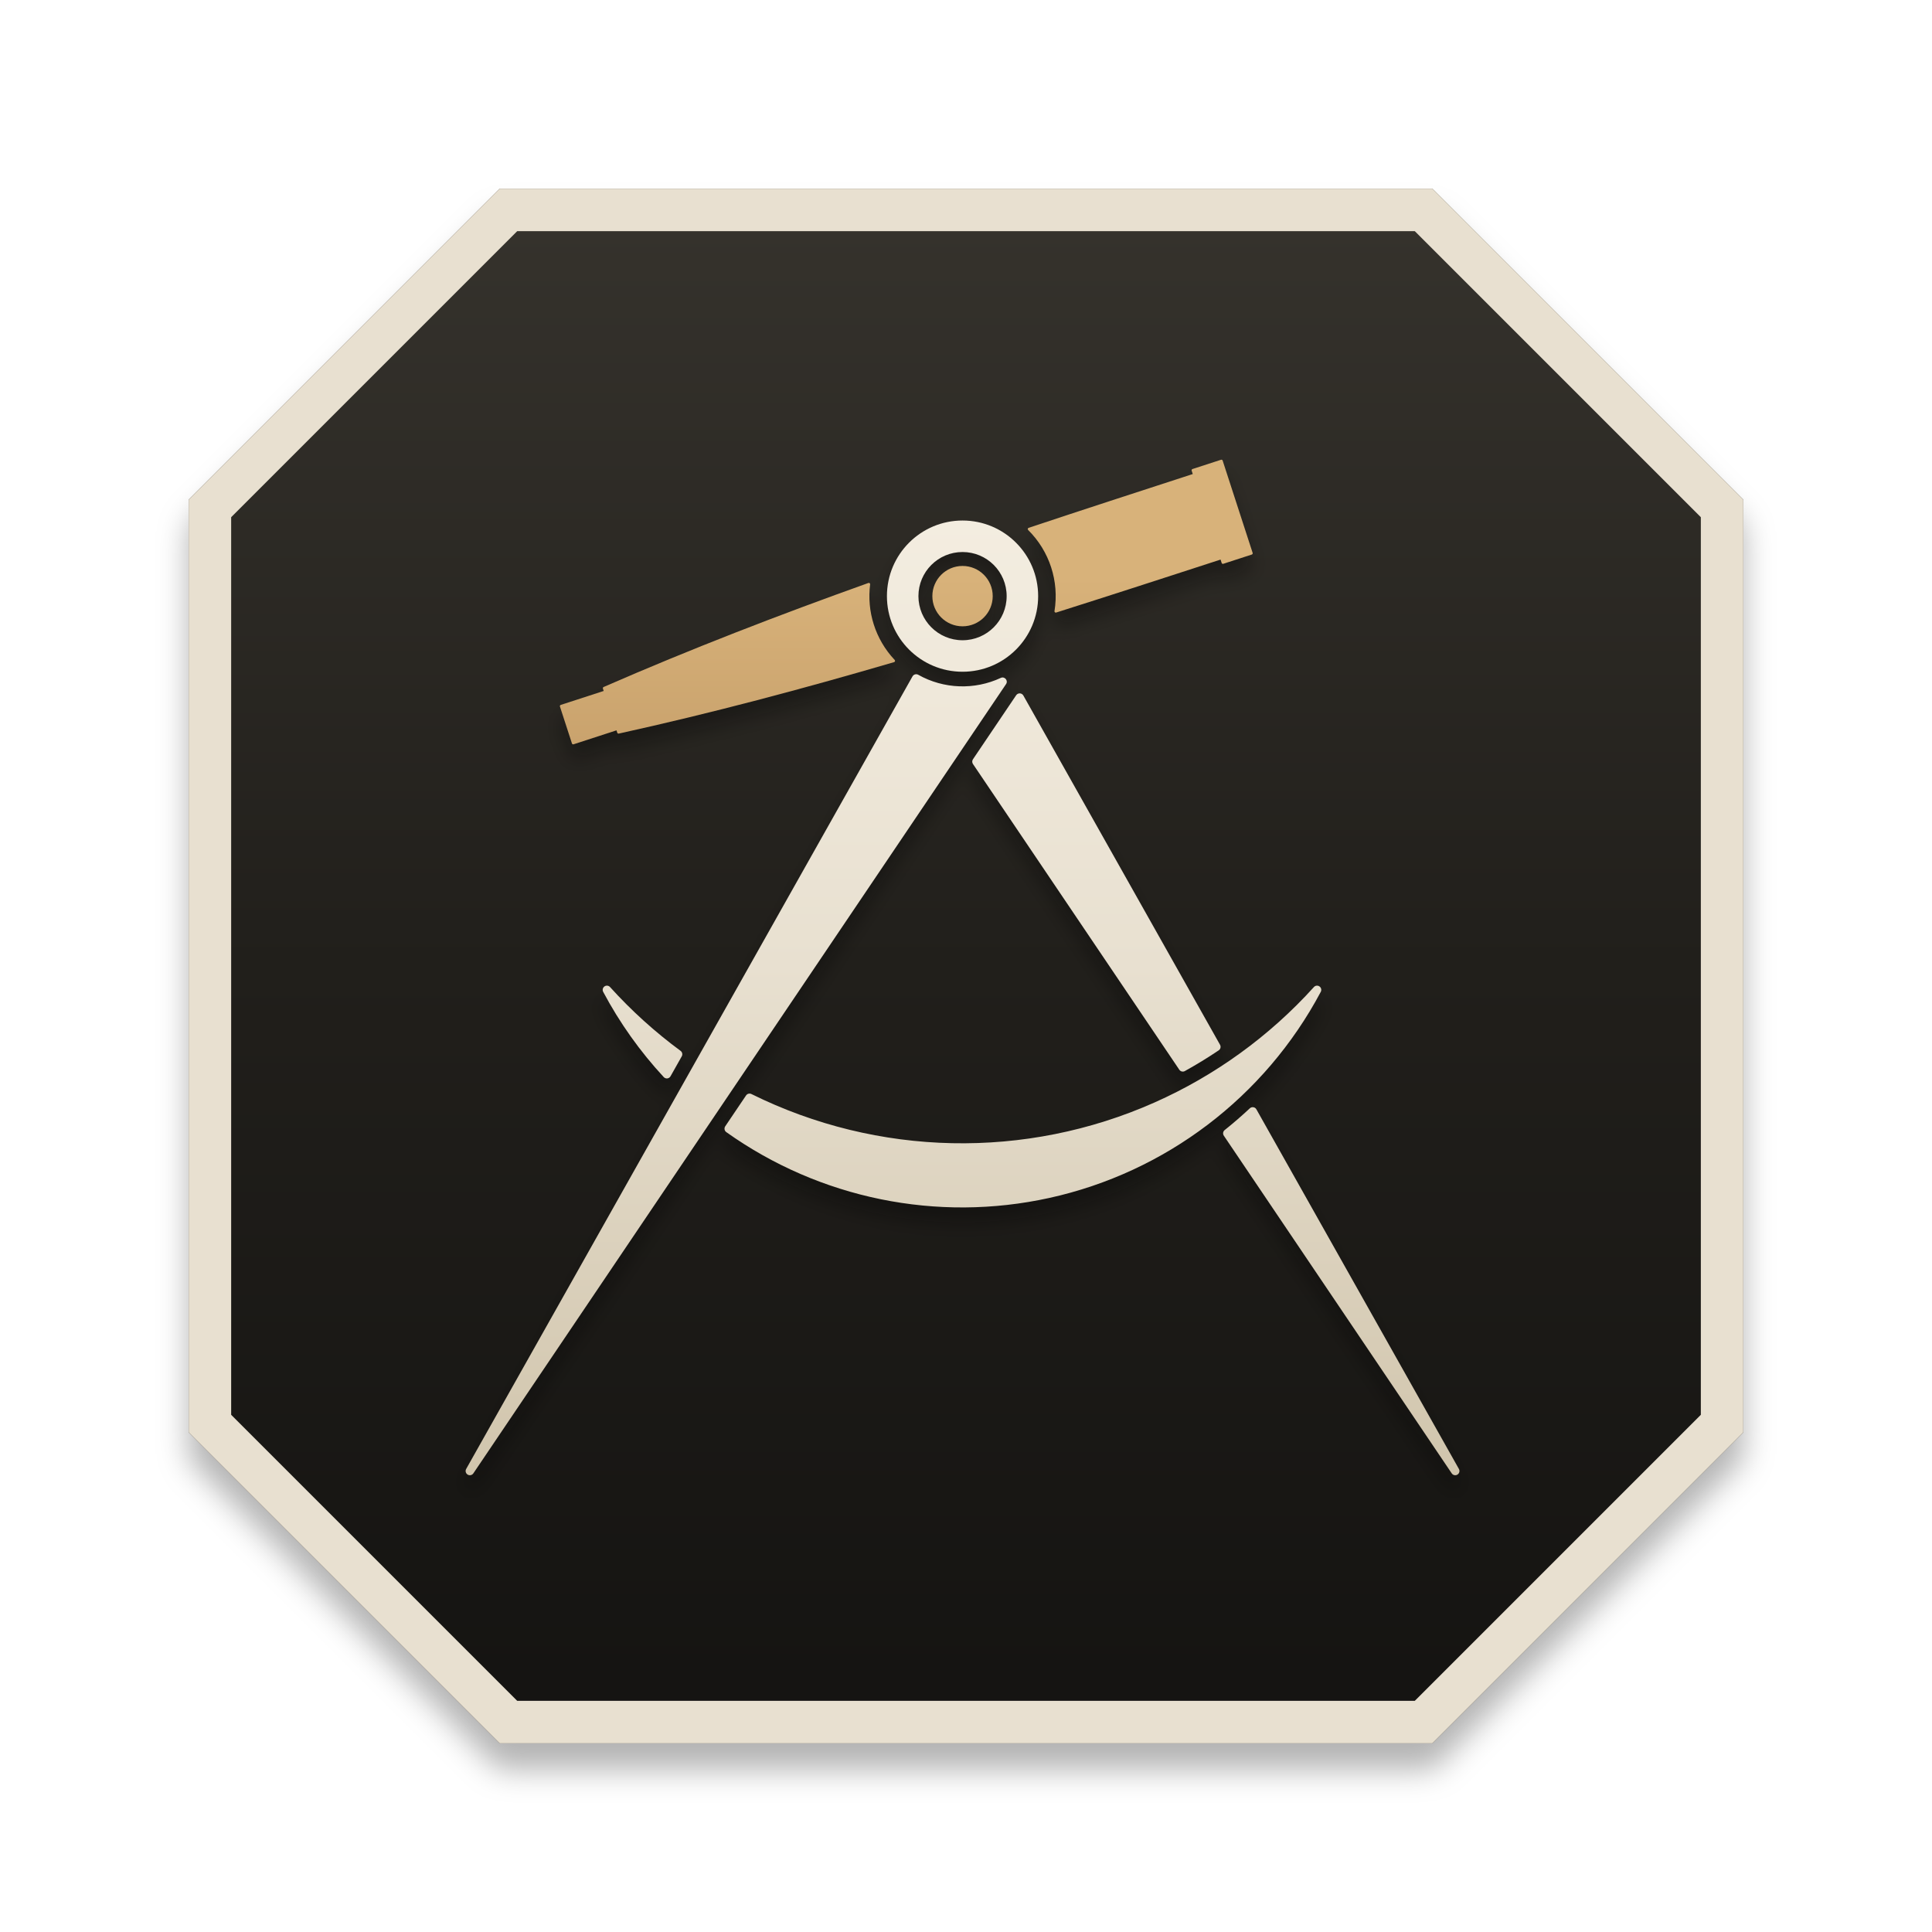
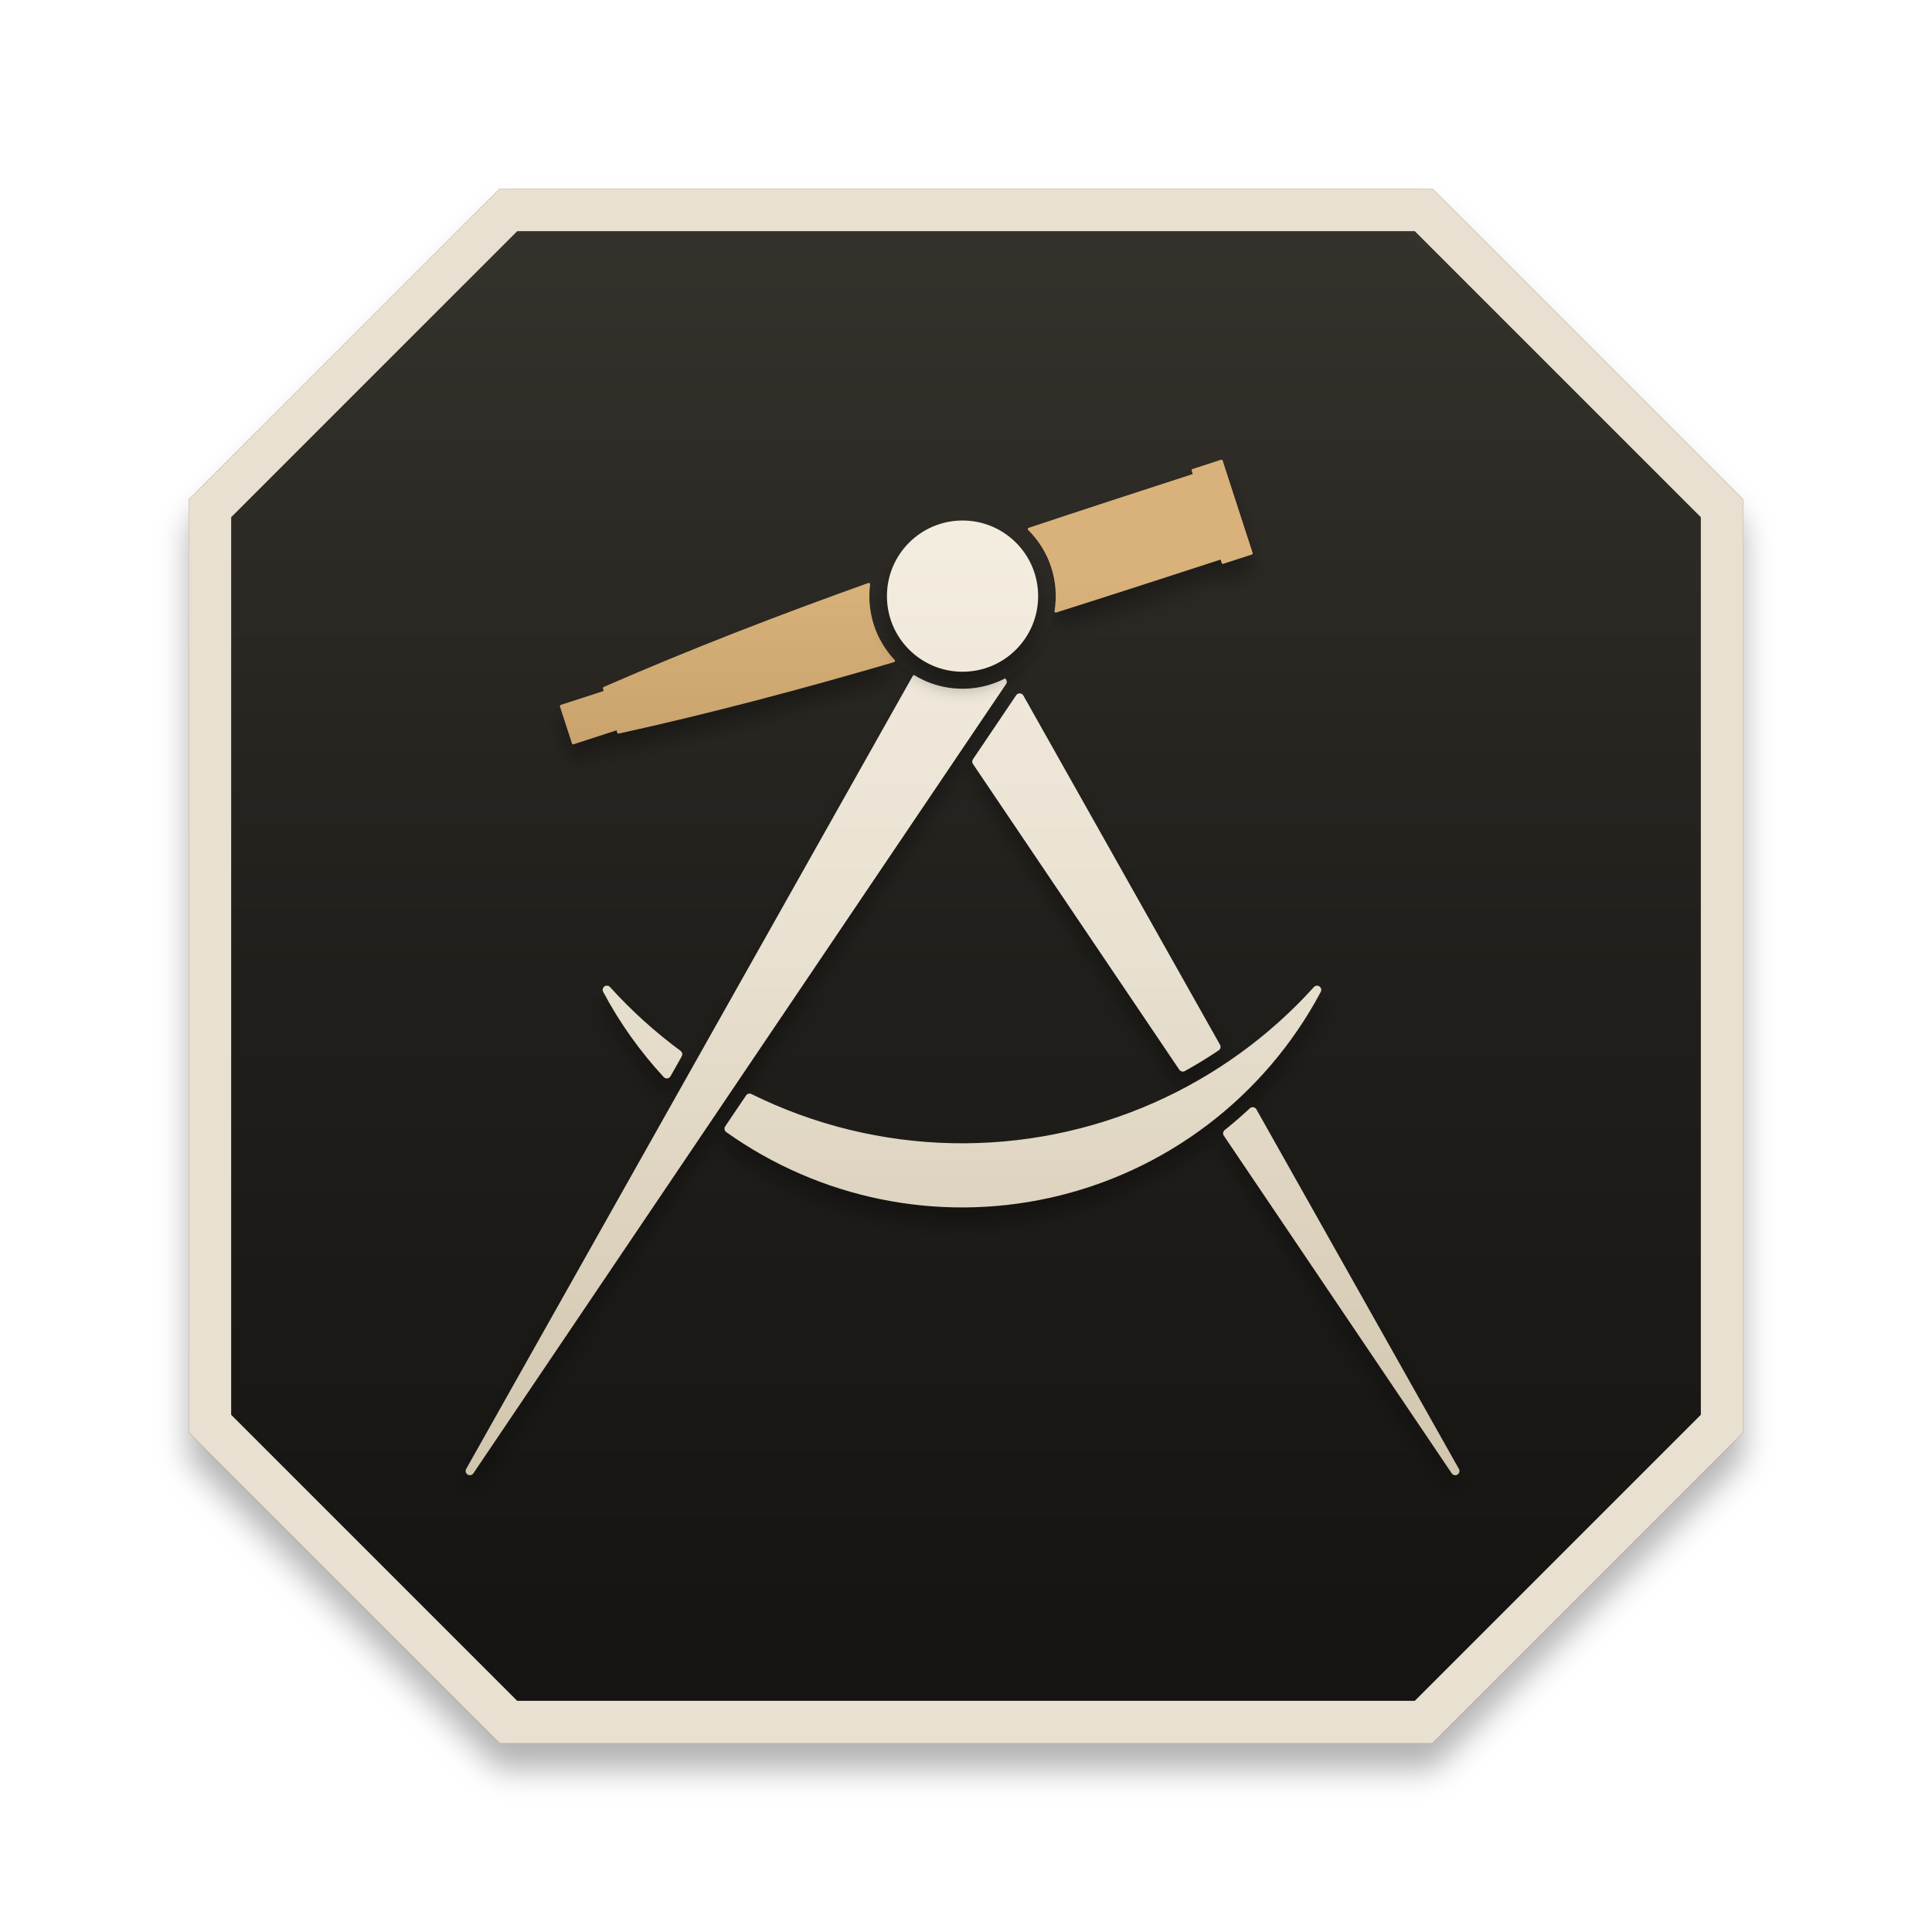
<svg xmlns="http://www.w3.org/2000/svg" width="1024" height="1024" viewBox="0 0 1024 1024">
  <defs>
    <filter id="filter-1" filterUnits="userSpaceOnUse" x="60" y="60" width="904" height="904" data-vc-blend="multiply" color-interpolation-filters="sRGB">
      <feGaussianBlur in="SourceAlpha" stdDeviation="8" />
      <feOffset dx="0" dy="14" result="shadow" />
      <feFlood flood-color="#000000" flood-opacity="0.3" />
      <feComposite in2="shadow" operator="in" result="paint" />
      <feMerge>
        <feMergeNode in="paint" />
        <feMergeNode in="SourceGraphic" />
      </feMerge>
    </filter>
    <linearGradient id="linear-gradient-1" x1="512" y1="100" x2="512" y2="924" gradientUnits="userSpaceOnUse">
      <stop offset="0" stop-color="#36332d" />
      <stop offset="0.5" stop-color="#211f1b" />
      <stop offset="1" stop-color="#141311" />
    </linearGradient>
    <filter id="filter-2" filterUnits="userSpaceOnUse" x="221.794" y="218.647" width="576.744" height="588.254" data-vc-blend="multiply" color-interpolation-filters="sRGB">
      <feGaussianBlur in="SourceAlpha" stdDeviation="5" />
      <feOffset dx="0" dy="8" result="shadow" />
      <feFlood flood-color="#050403" flood-opacity="0.35" />
      <feComposite in2="shadow" operator="in" result="paint" />
      <feMerge>
        <feMergeNode in="paint" />
        <feMergeNode in="SourceGraphic" />
      </feMerge>
    </filter>
    <linearGradient id="linear-gradient-2" x1="512" y1="219.6" x2="512" y2="804.4" gradientUnits="userSpaceOnUse">
      <stop offset="0" stop-color="#f6f0e4" />
      <stop offset="0.5" stop-color="#e8e0d0" />
      <stop offset="1" stop-color="#cfc3aa" />
    </linearGradient>
    <linearGradient id="linear-gradient-3" x1="512" y1="305.6" x2="512" y2="718.4" gradientUnits="userSpaceOnUse">
      <stop offset="0" stop-color="#d8b27a" />
      <stop offset="0.55" stop-color="#b38b59" />
      <stop offset="1" stop-color="#8d6a3e" />
    </linearGradient>
  </defs>
  <g id="Alidade_app_icon" data-name="Alidade app icon">
    <g filter="url(#filter-1)">
      <path id="Tile" d="M264.8 100 L759.2 100 L924 264.8 L924 759.2 L759.2 924 L264.8 924 L100 759.2 L100 264.8 Z" fill="url(#linear-gradient-1)" />
    </g>
    <path id="Border" d="M269.465 111.261 L754.535 111.261 L912.739 269.465 L912.739 754.535 L754.535 912.739 L269.465 912.739 L111.261 754.535 L111.261 269.465 Z" fill="none" stroke="#e8e0d0" stroke-width="22.523" />
    <g filter="url(#filter-2)">
      <g id="Alidade">
        <g>
          <g id="Telescope_pivot___exact_Caliper_hinge_ring_and_pin___ring" data-name="Telescope pivot — exact Caliper hinge ring and pin · ring">
            <path id="Telescope_pivot___exact_Caliper_hinge_ring_and_pin___ring-2" data-name="Telescope pivot — exact Caliper hinge ring and pin · ring" d="M470.09 315.963 C470.09 293.83 488.033 275.887 510.166 275.887 C532.3 275.887 550.242 293.83 550.242 315.963 C550.242 338.097 532.3 356.039 510.166 356.039 C488.033 356.039 470.09 338.097 470.09 315.963 Z M510.166 292.583 C497.254 292.583 486.786 303.051 486.786 315.963 C486.786 328.876 497.254 339.344 510.166 339.344 C523.079 339.344 533.547 328.876 533.547 315.963 C533.547 303.051 523.079 292.583 510.166 292.583 Z" fill="url(#linear-gradient-2)" />
          </g>
-           <g id="Telescope_pivot___exact_Caliper_hinge_ring_and_pin___pin" data-name="Telescope pivot — exact Caliper hinge ring and pin · pin">
-             <path id="Telescope_pivot___exact_Caliper_hinge_ring_and_pin___pin-2" data-name="Telescope pivot — exact Caliper hinge ring and pin · pin" d="M494.17 315.963 C494.17 307.129 501.332 299.967 510.166 299.967 C519.001 299.967 526.162 307.129 526.162 315.963 C526.162 324.798 519.001 331.959 510.166 331.959 C501.332 331.959 494.17 324.798 494.17 315.963 Z" fill="url(#linear-gradient-3)" />
-           </g>
          <g id="A-stand___whole_left_leg_over_bow_and_right_leg" data-name="A-stand — whole left leg over bow and right leg">
            <path id="A-stand___whole_left_leg_over_bow_and_right_leg-2" data-name="A-stand — whole left leg over bow and right leg" d="M483.646 358.499 C484.252 357.423 485.617 357.042 486.693 357.648 C500.166 365.244 516.543 365.792 530.432 359.299 C532.476 358.343 534.495 360.705 533.232 362.576 L250.884 780.916 C250.213 781.91 248.877 782.198 247.856 781.567 C246.835 780.937 246.494 779.613 247.082 778.568 Z" fill="url(#linear-gradient-2)" />
          </g>
          <g id="Right_leg___behind_left_leg_and_extended_circular_bow" data-name="Right leg — behind left leg and extended circular bow">
            <path id="Right_leg___behind_left_leg_and_extended_circular_bow-2" data-name="Right leg — behind left leg and extended circular bow" d="M538.595 368.485 C539.524 367.11 541.583 367.193 542.397 368.639 L646.643 553.75 C647.215 554.766 646.911 556.051 645.943 556.702 C640.126 560.617 634.139 564.282 627.996 567.686 C626.982 568.248 625.707 567.942 625.059 566.981 L515.686 404.93 C515.176 404.174 515.176 403.184 515.686 402.428 Z M662.433 587.426 C663.49 586.437 665.199 586.7 665.909 587.961 L773.25 778.568 C773.839 779.613 773.498 780.937 772.477 781.567 C771.456 782.198 770.12 781.91 769.449 780.916 L648.655 601.942 C648.003 600.976 648.202 599.671 649.114 598.944 C653.692 595.291 658.136 591.45 662.433 587.426 Z" fill="url(#linear-gradient-2)" />
          </g>
          <g id="Bow___62_degree_circle_crescent__behind_left_and_over_right" data-name="Bow — 62 degree circle crescent, behind left and over right">
            <path id="Bow___62_degree_circle_crescent__behind_left_and_over_right-2" data-name="Bow — 62 degree circle crescent, behind left and over right" d="M320.389 522.825 C321.313 522.176 322.575 522.318 323.332 523.155 C334.662 535.688 347.195 547.011 360.723 556.976 C361.632 557.646 361.899 558.889 361.345 559.874 L355.384 570.459 C354.64 571.779 352.823 571.992 351.794 570.881 C339.23 557.305 328.432 542.129 319.699 525.705 C319.169 524.708 319.465 523.473 320.389 522.825 Z M696.402 523.155 C697.159 522.318 698.421 522.176 699.345 522.825 C700.269 523.473 700.565 524.708 700.035 525.705 C670.401 581.439 617.767 621.39 556.117 634.945 C496.696 648.009 434.487 635.315 384.944 600.039 C383.956 599.335 383.709 597.972 384.388 596.967 L395.425 580.613 C396.051 579.685 397.267 579.364 398.271 579.861 C465.247 613.029 543.586 614.682 611.915 584.342 L611.915 584.342 C644.045 570.077 672.826 549.232 696.402 523.155 Z" fill="url(#linear-gradient-2)" />
          </g>
          <g id="Telescope___original_refractor_scaled_to_bow-circle_chord" data-name="Telescope — original refractor scaled to bow-circle chord">
            <path id="Telescope___original_refractor_scaled_to_bow-circle_chord-2" data-name="Telescope — original refractor scaled to bow-circle chord" d="M647.165 243.681 C647.526 243.564 647.915 243.761 648.032 244.123 L663.929 293.048 C664.046 293.41 663.849 293.798 663.487 293.915 L648.37 298.827 C648.009 298.944 647.62 298.747 647.503 298.385 L646.921 296.593 C617.901 306.022 588.88 315.45 559.79 324.661 C559.302 324.815 558.821 324.4 558.903 323.895 C561.457 308.113 556.287 292.163 544.931 280.901 C544.568 280.541 544.712 279.922 545.198 279.76 C574.148 270.112 603.168 260.681 632.188 251.252 L631.606 249.46 C631.489 249.098 631.687 248.71 632.048 248.593 Z M460.273 308.982 C460.755 308.81 461.251 309.208 461.187 309.717 C459.391 323.878 463.727 338.678 474.213 349.806 C474.564 350.179 474.397 350.794 473.905 350.938 C425.738 365.041 377.194 377.987 327.964 388.819 C327.619 388.895 327.271 388.696 327.162 388.36 L326.753 387.1 L304.008 394.49 C303.647 394.607 303.258 394.409 303.141 394.048 L296.782 374.478 C296.665 374.116 296.862 373.728 297.224 373.611 L319.969 366.221 L319.559 364.961 C319.45 364.624 319.614 364.259 319.938 364.117 C366.133 343.944 413.015 325.885 460.273 308.982 Z" fill="url(#linear-gradient-3)" />
          </g>
        </g>
      </g>
    </g>
+     <g id="Hinge_gap_group">
+       <circle id="Hinge_gap" cx="510.166" cy="315.963" r="49.076" fill="url(#linear-gradient-1)" />
+     </g>
+     <g id="Hinge_group" filter="url(#filter-2)">
+       <circle id="Hinge" cx="510.166" cy="315.963" r="40.076" fill="url(#linear-gradient-2)" />
+     </g>
  </g>
</svg>
